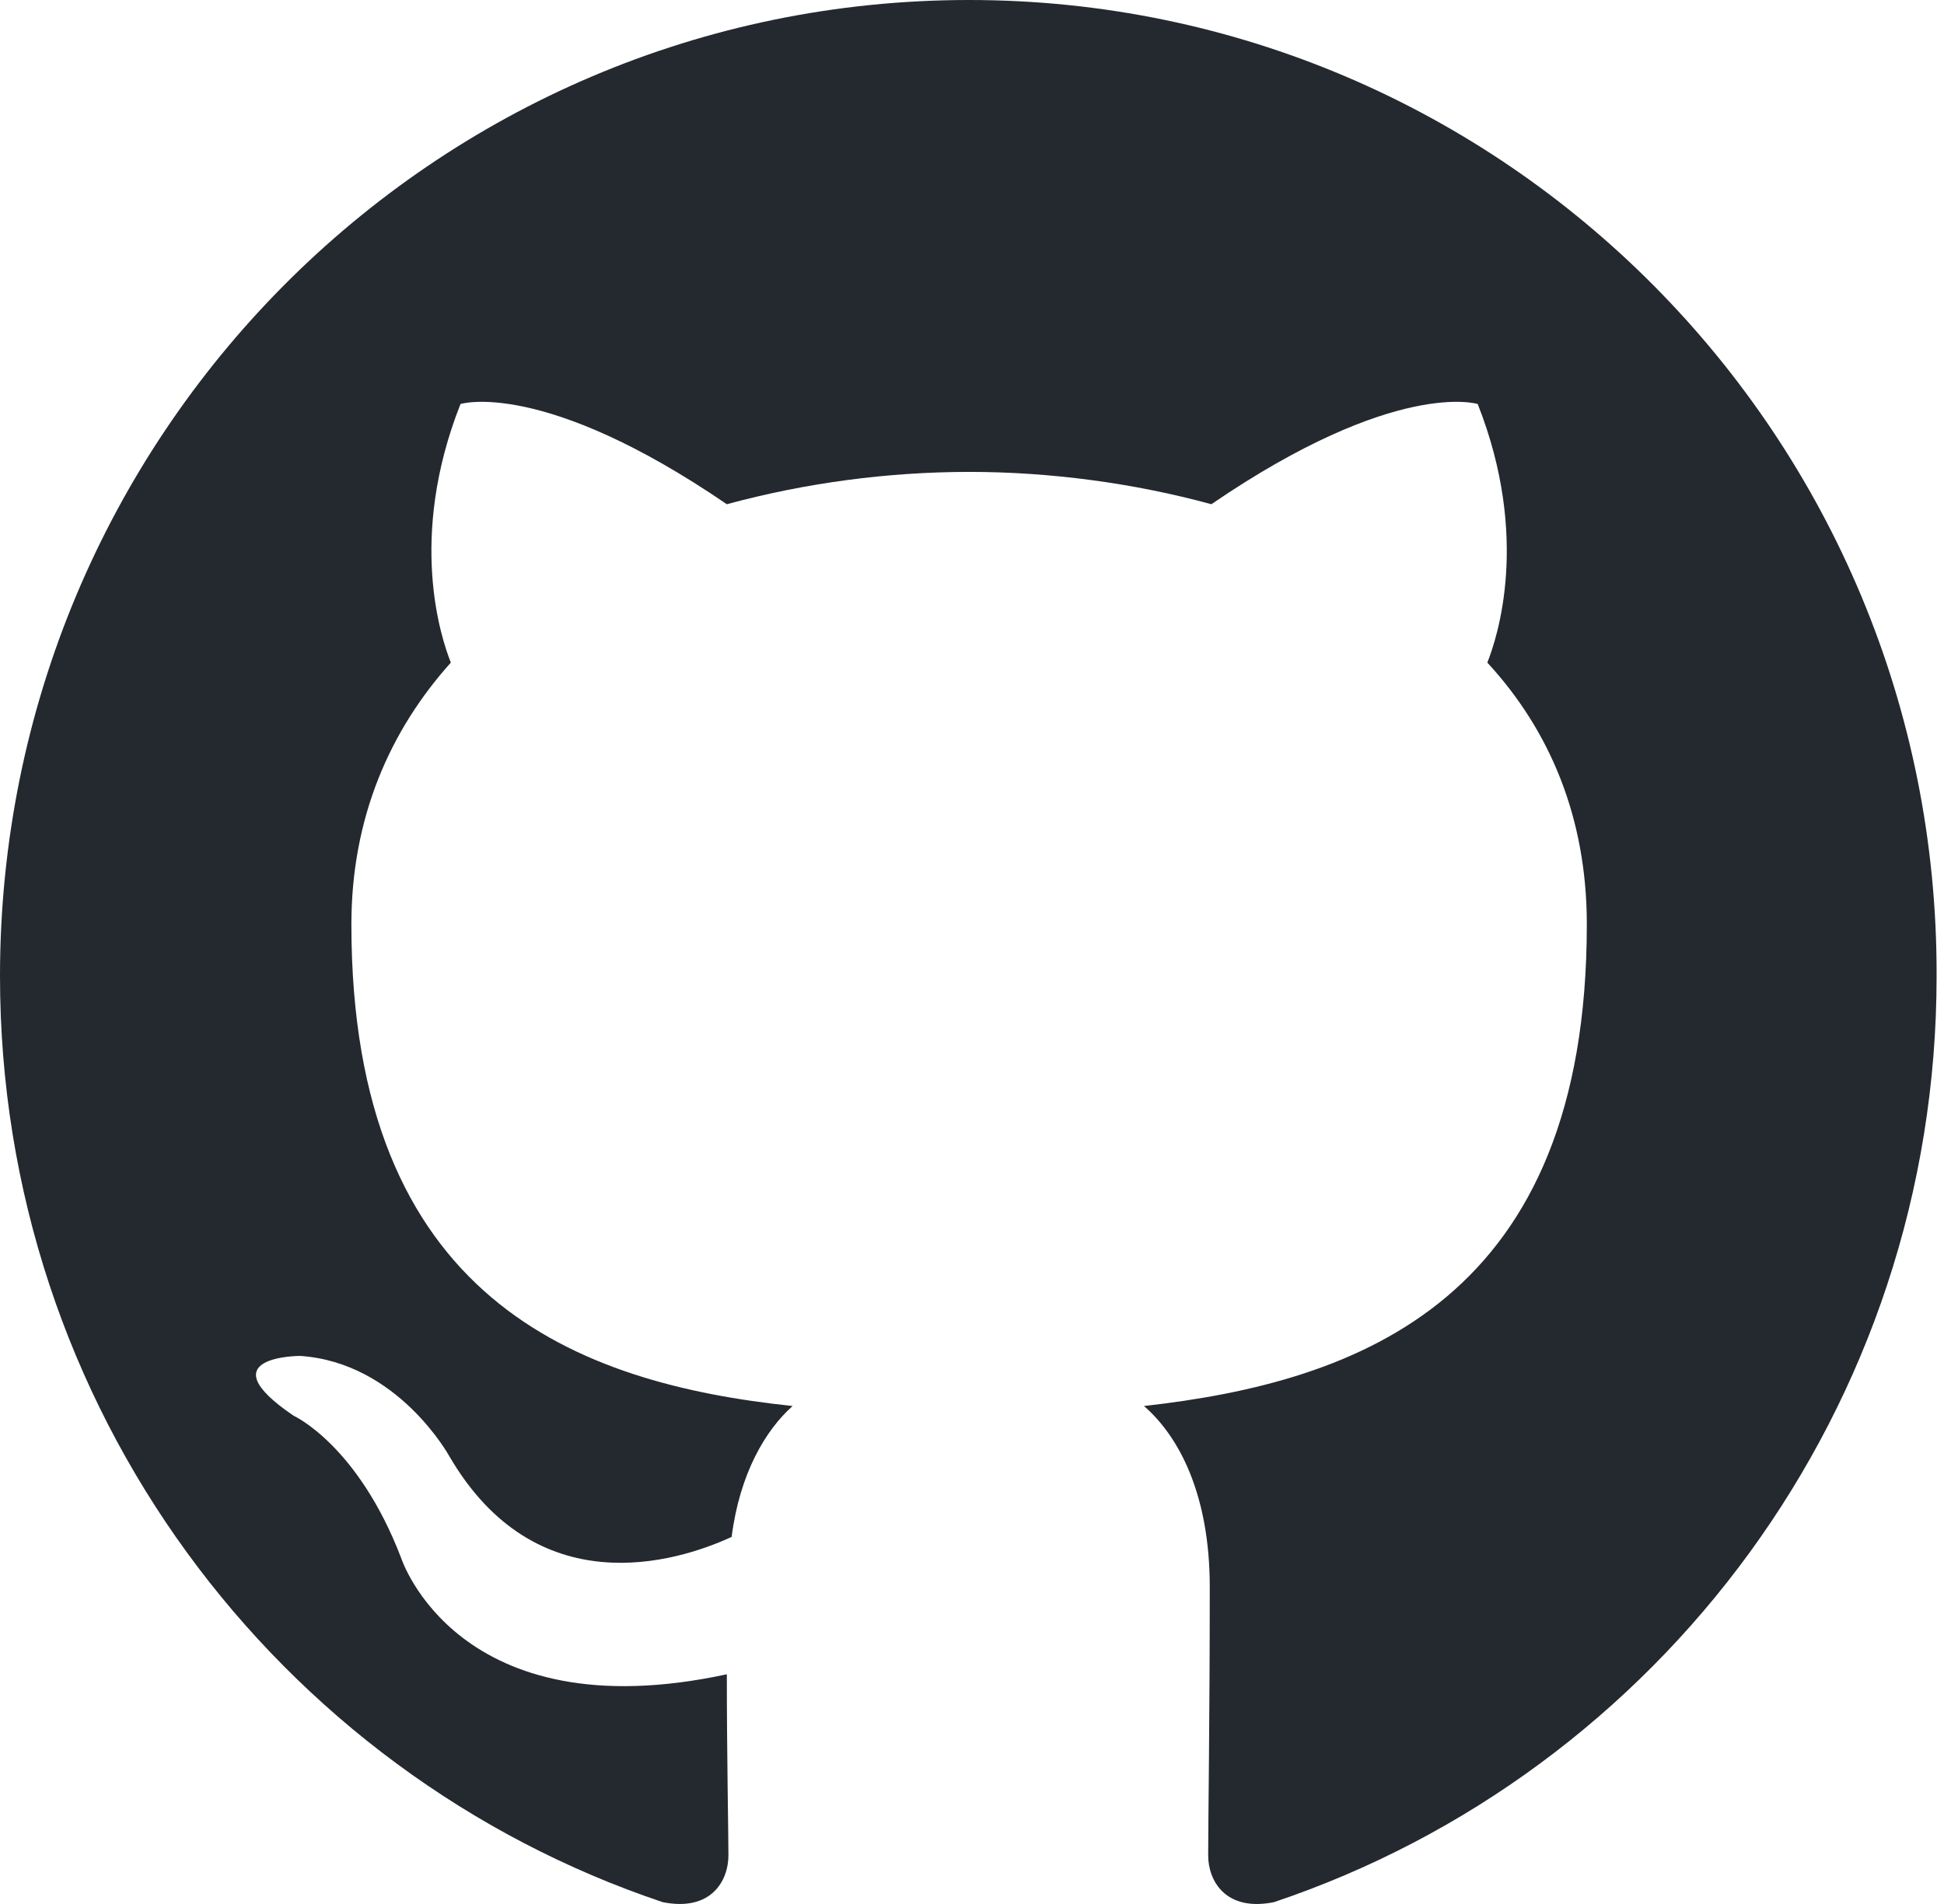
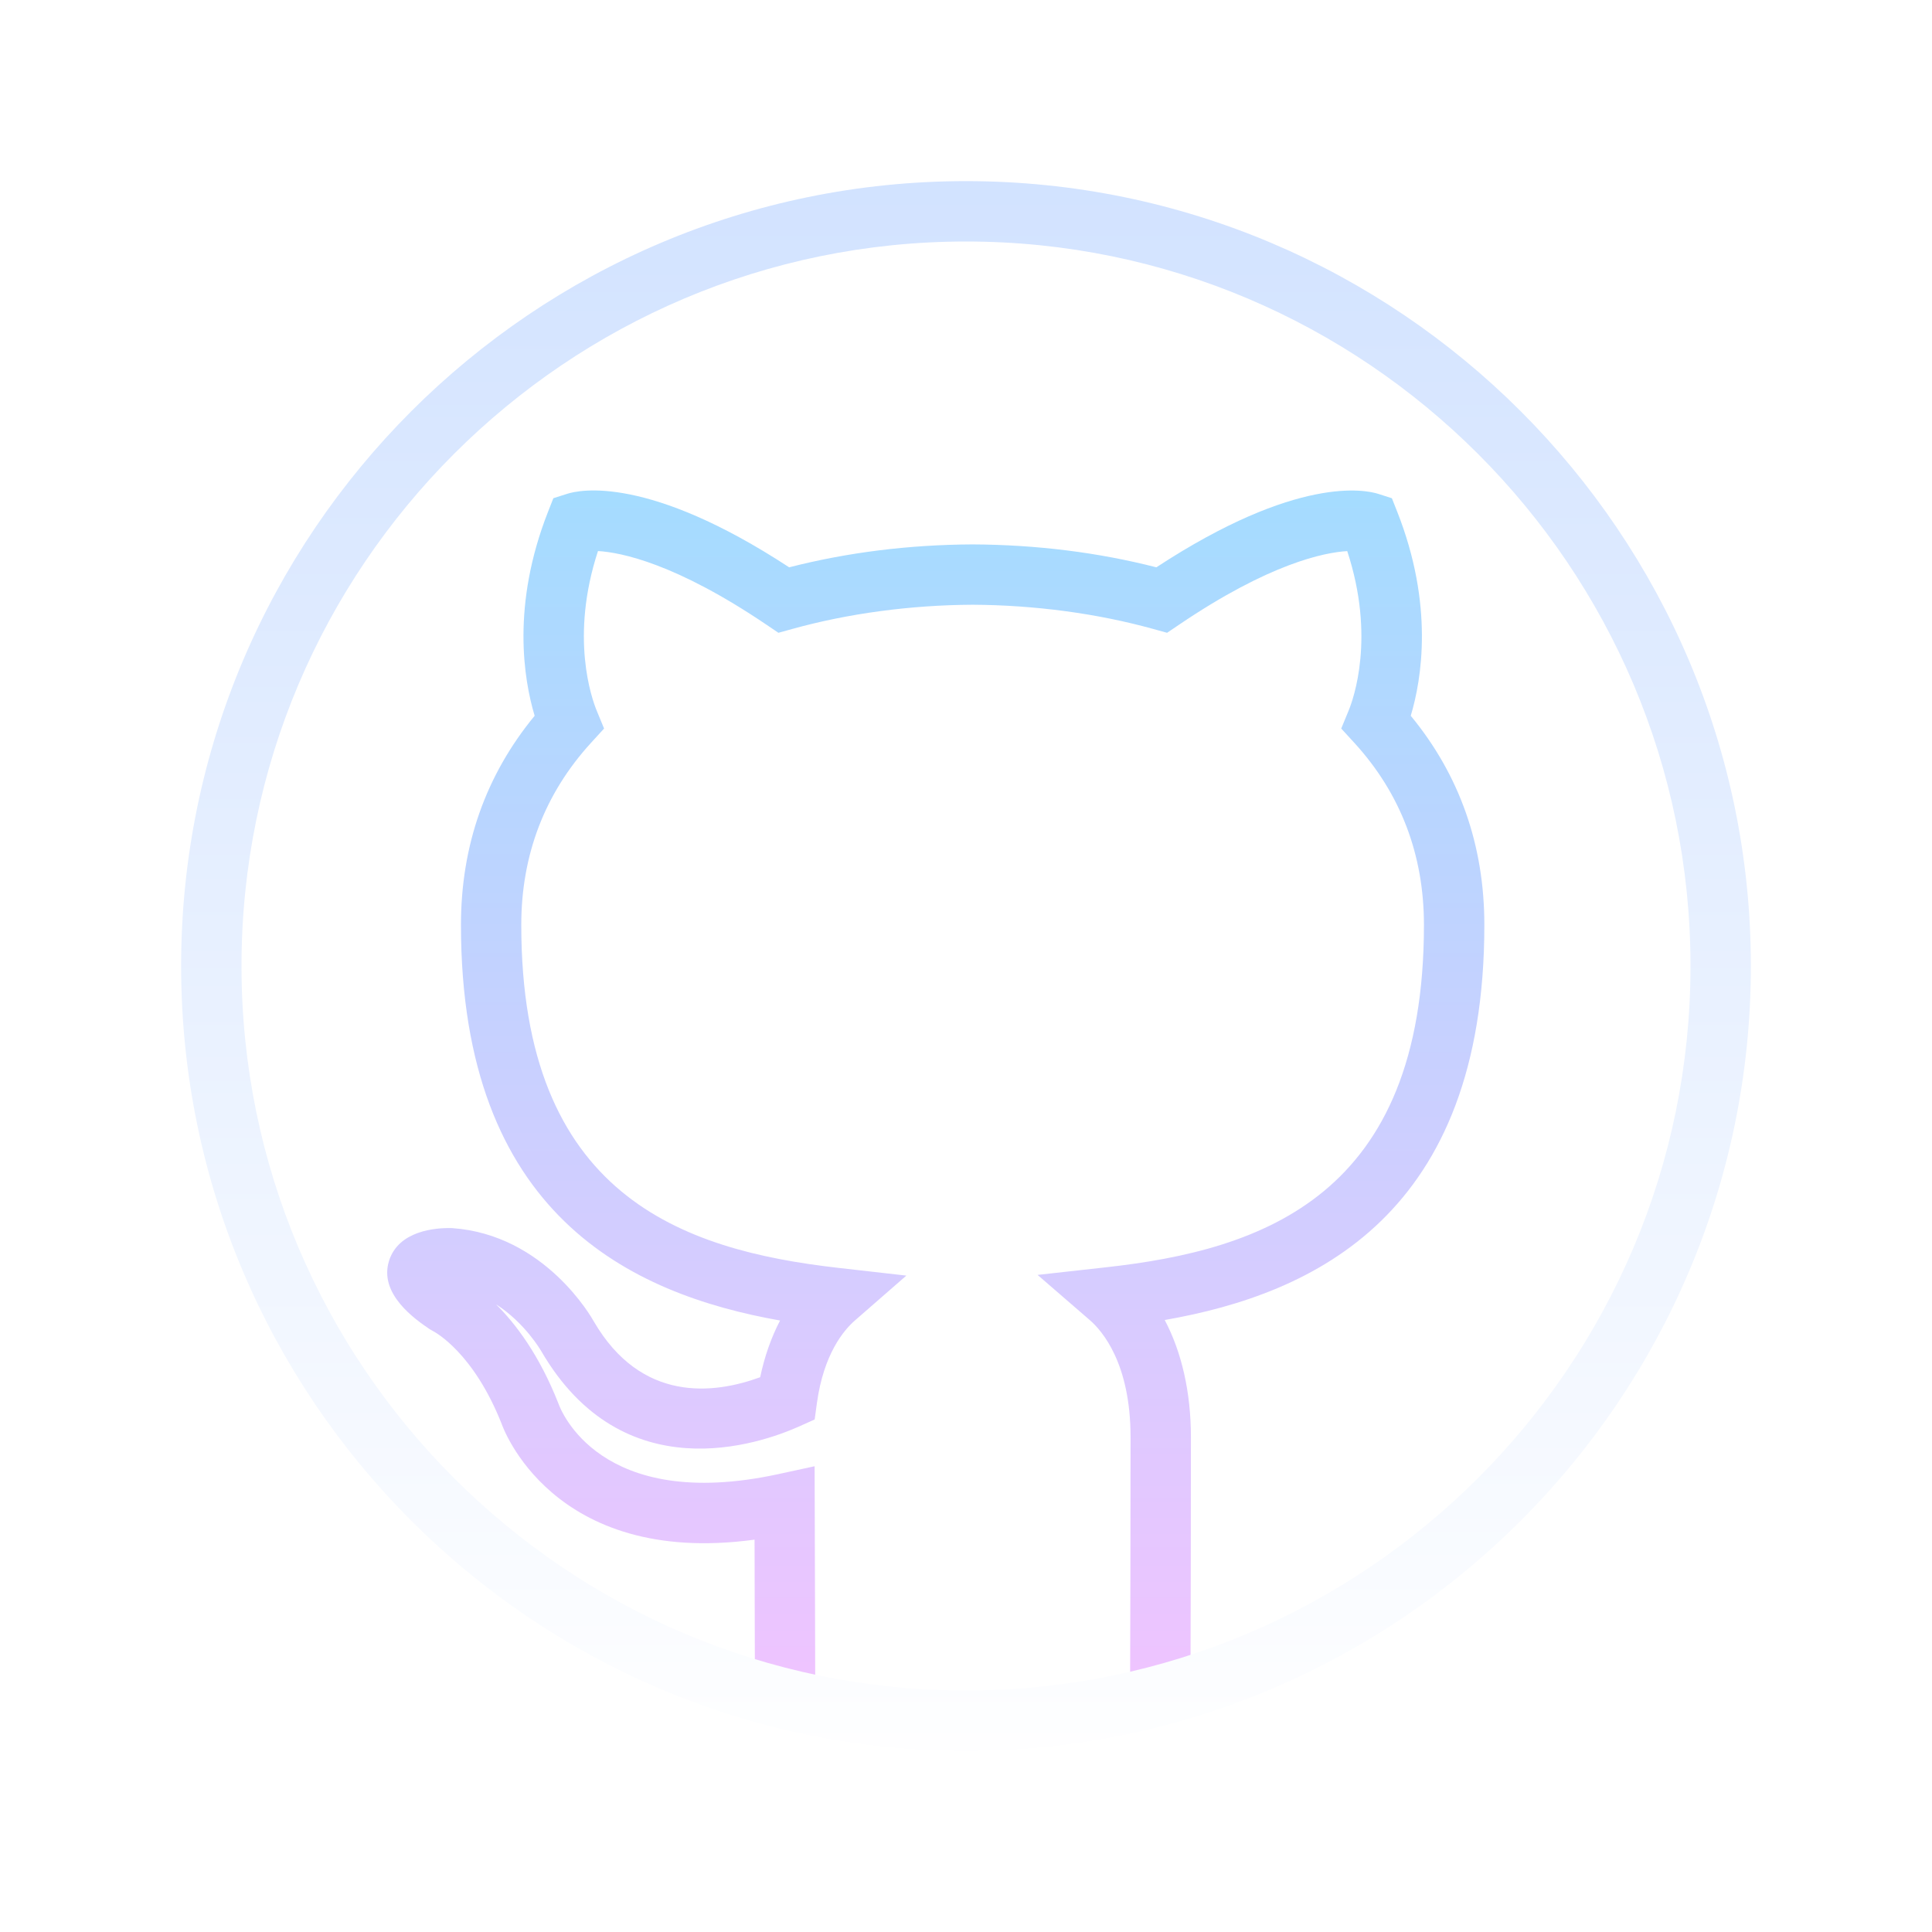
- <svg xmlns="http://www.w3.org/2000/svg" width="98" height="96">
-   <path fill-rule="evenodd" clip-rule="evenodd" d="M48.854 0C21.839 0 0 22 0 49.217c0 21.756 13.993 40.172 33.405 46.69 2.427.49 3.316-1.059 3.316-2.362 0-1.141-.08-5.052-.08-9.127-13.59 2.934-16.42-5.867-16.42-5.867-2.184-5.704-5.42-7.17-5.42-7.17-4.448-3.015.324-3.015.324-3.015 4.934.326 7.523 5.052 7.523 5.052 4.367 7.496 11.404 5.378 14.235 4.074.404-3.178 1.699-5.378 3.074-6.6-10.839-1.141-22.243-5.378-22.243-24.283 0-5.378 1.94-9.778 5.014-13.2-.485-1.222-2.184-6.275.486-13.038 0 0 4.125-1.304 13.426 5.052a46.97 46.97 0 0 1 12.214-1.63c4.125 0 8.33.571 12.213 1.63 9.302-6.356 13.427-5.052 13.427-5.052 2.67 6.763.97 11.816.485 13.038 3.155 3.422 5.015 7.822 5.015 13.2 0 18.905-11.404 23.06-22.324 24.283 1.78 1.548 3.316 4.481 3.316 9.126 0 6.6-.08 11.897-.08 13.526 0 1.304.89 2.853 3.316 2.364 19.412-6.52 33.405-24.935 33.405-46.691C97.707 22 75.788 0 48.854 0z" fill="#24292f" />
+ <svg xmlns="http://www.w3.org/2000/svg" viewBox="0,0,256,256" width="64px" height="64px" fill-rule="nonzero">
+   <defs>
+     <linearGradient x1="30.999" y1="16" x2="30.999" y2="55.342" gradientUnits="userSpaceOnUse" id="color-1">
+       <stop offset="0" stop-color="#a4dcff" />
+       <stop offset="1" stop-color="#eec4ff" />
+     </linearGradient>
+     <linearGradient x1="32" y1="5" x2="32" y2="59.167" gradientUnits="userSpaceOnUse" id="color-2">
+       <stop offset="0" stop-color="#d1e2ff" />
+       <stop offset="1" stop-color="#ffffff" />
+     </linearGradient>
+   </defs>
+   <g fill="none" fill-rule="nonzero" stroke="none" stroke-width="1" stroke-linecap="butt" stroke-linejoin="miter" stroke-miterlimit="10" stroke-dasharray="" stroke-dashoffset="0" font-family="none" font-weight="none" font-size="none" text-anchor="none" style="mix-blend-mode: normal">
+     <g transform="scale(4,4)">
+       <path d="M25.008,56.007c-0.003,-0.368 -0.006,-1.962 -0.009,-3.454l-0.003,-1.55c-6.729,0.915 -8.358,-3.78 -8.376,-3.83c-0.934,-2.368 -2.211,-3.045 -2.266,-3.073l-0.124,-0.072c-0.463,-0.316 -1.691,-1.157 -1.342,-2.263c0.315,-0.997 1.536,-1.1 2.091,-1.082c3.074,0.215 4.63,2.978 4.694,3.095c1.569,2.689 3.964,2.411 5.509,1.844c0.144,-0.688 0.367,-1.32 0.659,-1.878c-4.956,-0.879 -10.571,-3.515 -10.571,-13.104c0,-2.633 0.82,-4.96 2.441,-6.929c-0.362,-1.206 -0.774,-3.666 0.446,-6.765l0.174,-0.442l0.452,-0.144c0.416,-0.137 2.688,-0.624 7.359,2.433c1.928,-0.494 3.969,-0.749 6.074,-0.759c2.115,0.01 4.158,0.265 6.09,0.759c4.667,-3.058 6.934,-2.565 7.351,-2.433l0.451,0.145l0.174,0.44c1.225,3.098 0.813,5.559 0.451,6.766c1.618,1.963 2.438,4.291 2.438,6.929c0,9.591 -5.621,12.219 -10.588,13.087c0.563,1.065 0.868,2.402 0.868,3.878c0,1.683 -0.007,7.204 -0.015,8.402l-2,-0.014c0.008,-1.196 0.015,-6.708 0.015,-8.389c0,-2.442 -0.943,-3.522 -1.35,-3.874l-1.73,-1.497l2.274,-0.253c5.205,-0.578 10.525,-2.379 10.525,-11.341c0,-2.33 -0.777,-4.361 -2.31,-6.036l-0.43,-0.469l0.242,-0.587c0.166,-0.401 0.894,-2.442 -0.043,-5.291c-0.758,0.045 -2.568,0.402 -5.584,2.447l-0.384,0.259l-0.445,-0.123c-1.863,-0.518 -3.938,-0.796 -6.001,-0.806c-2.052,0.01 -4.124,0.288 -5.984,0.806l-0.445,0.123l-0.383,-0.259c-3.019,-2.044 -4.833,-2.404 -5.594,-2.449c-0.935,2.851 -0.206,4.892 -0.04,5.293l0.242,0.587l-0.429,0.469c-1.536,1.681 -2.314,3.712 -2.314,6.036c0,8.958 5.31,10.77 10.504,11.361l2.252,0.256l-1.708,1.49c-0.372,0.325 -1.03,1.112 -1.254,2.727l-0.075,0.549l-0.506,0.227c-1.321,0.592 -5.839,2.162 -8.548,-2.485c-0.015,-0.025 -0.544,-0.945 -1.502,-1.557c0.646,0.639 1.433,1.673 2.068,3.287c0.066,0.19 1.357,3.622 7.28,2.339l1.206,-0.262l0.012,3.978c0.003,1.487 0.006,3.076 0.009,3.444z" fill="url(#color-1)" />
+       <path d="M32,58c-14.337,0 -26,-11.663 -26,-26c0,-14.337 11.663,-26 26,-26c14.337,0 26,11.663 26,26c0,14.337 -11.663,26 -26,26zM32,8c-13.233,0 -24,10.767 -24,24c0,13.233 10.767,24 24,24c13.233,0 24,-10.767 24,-24c0,-13.233 -10.767,-24 -24,-24z" fill="url(#color-2)" />
+     </g>
+   </g>
</svg>
